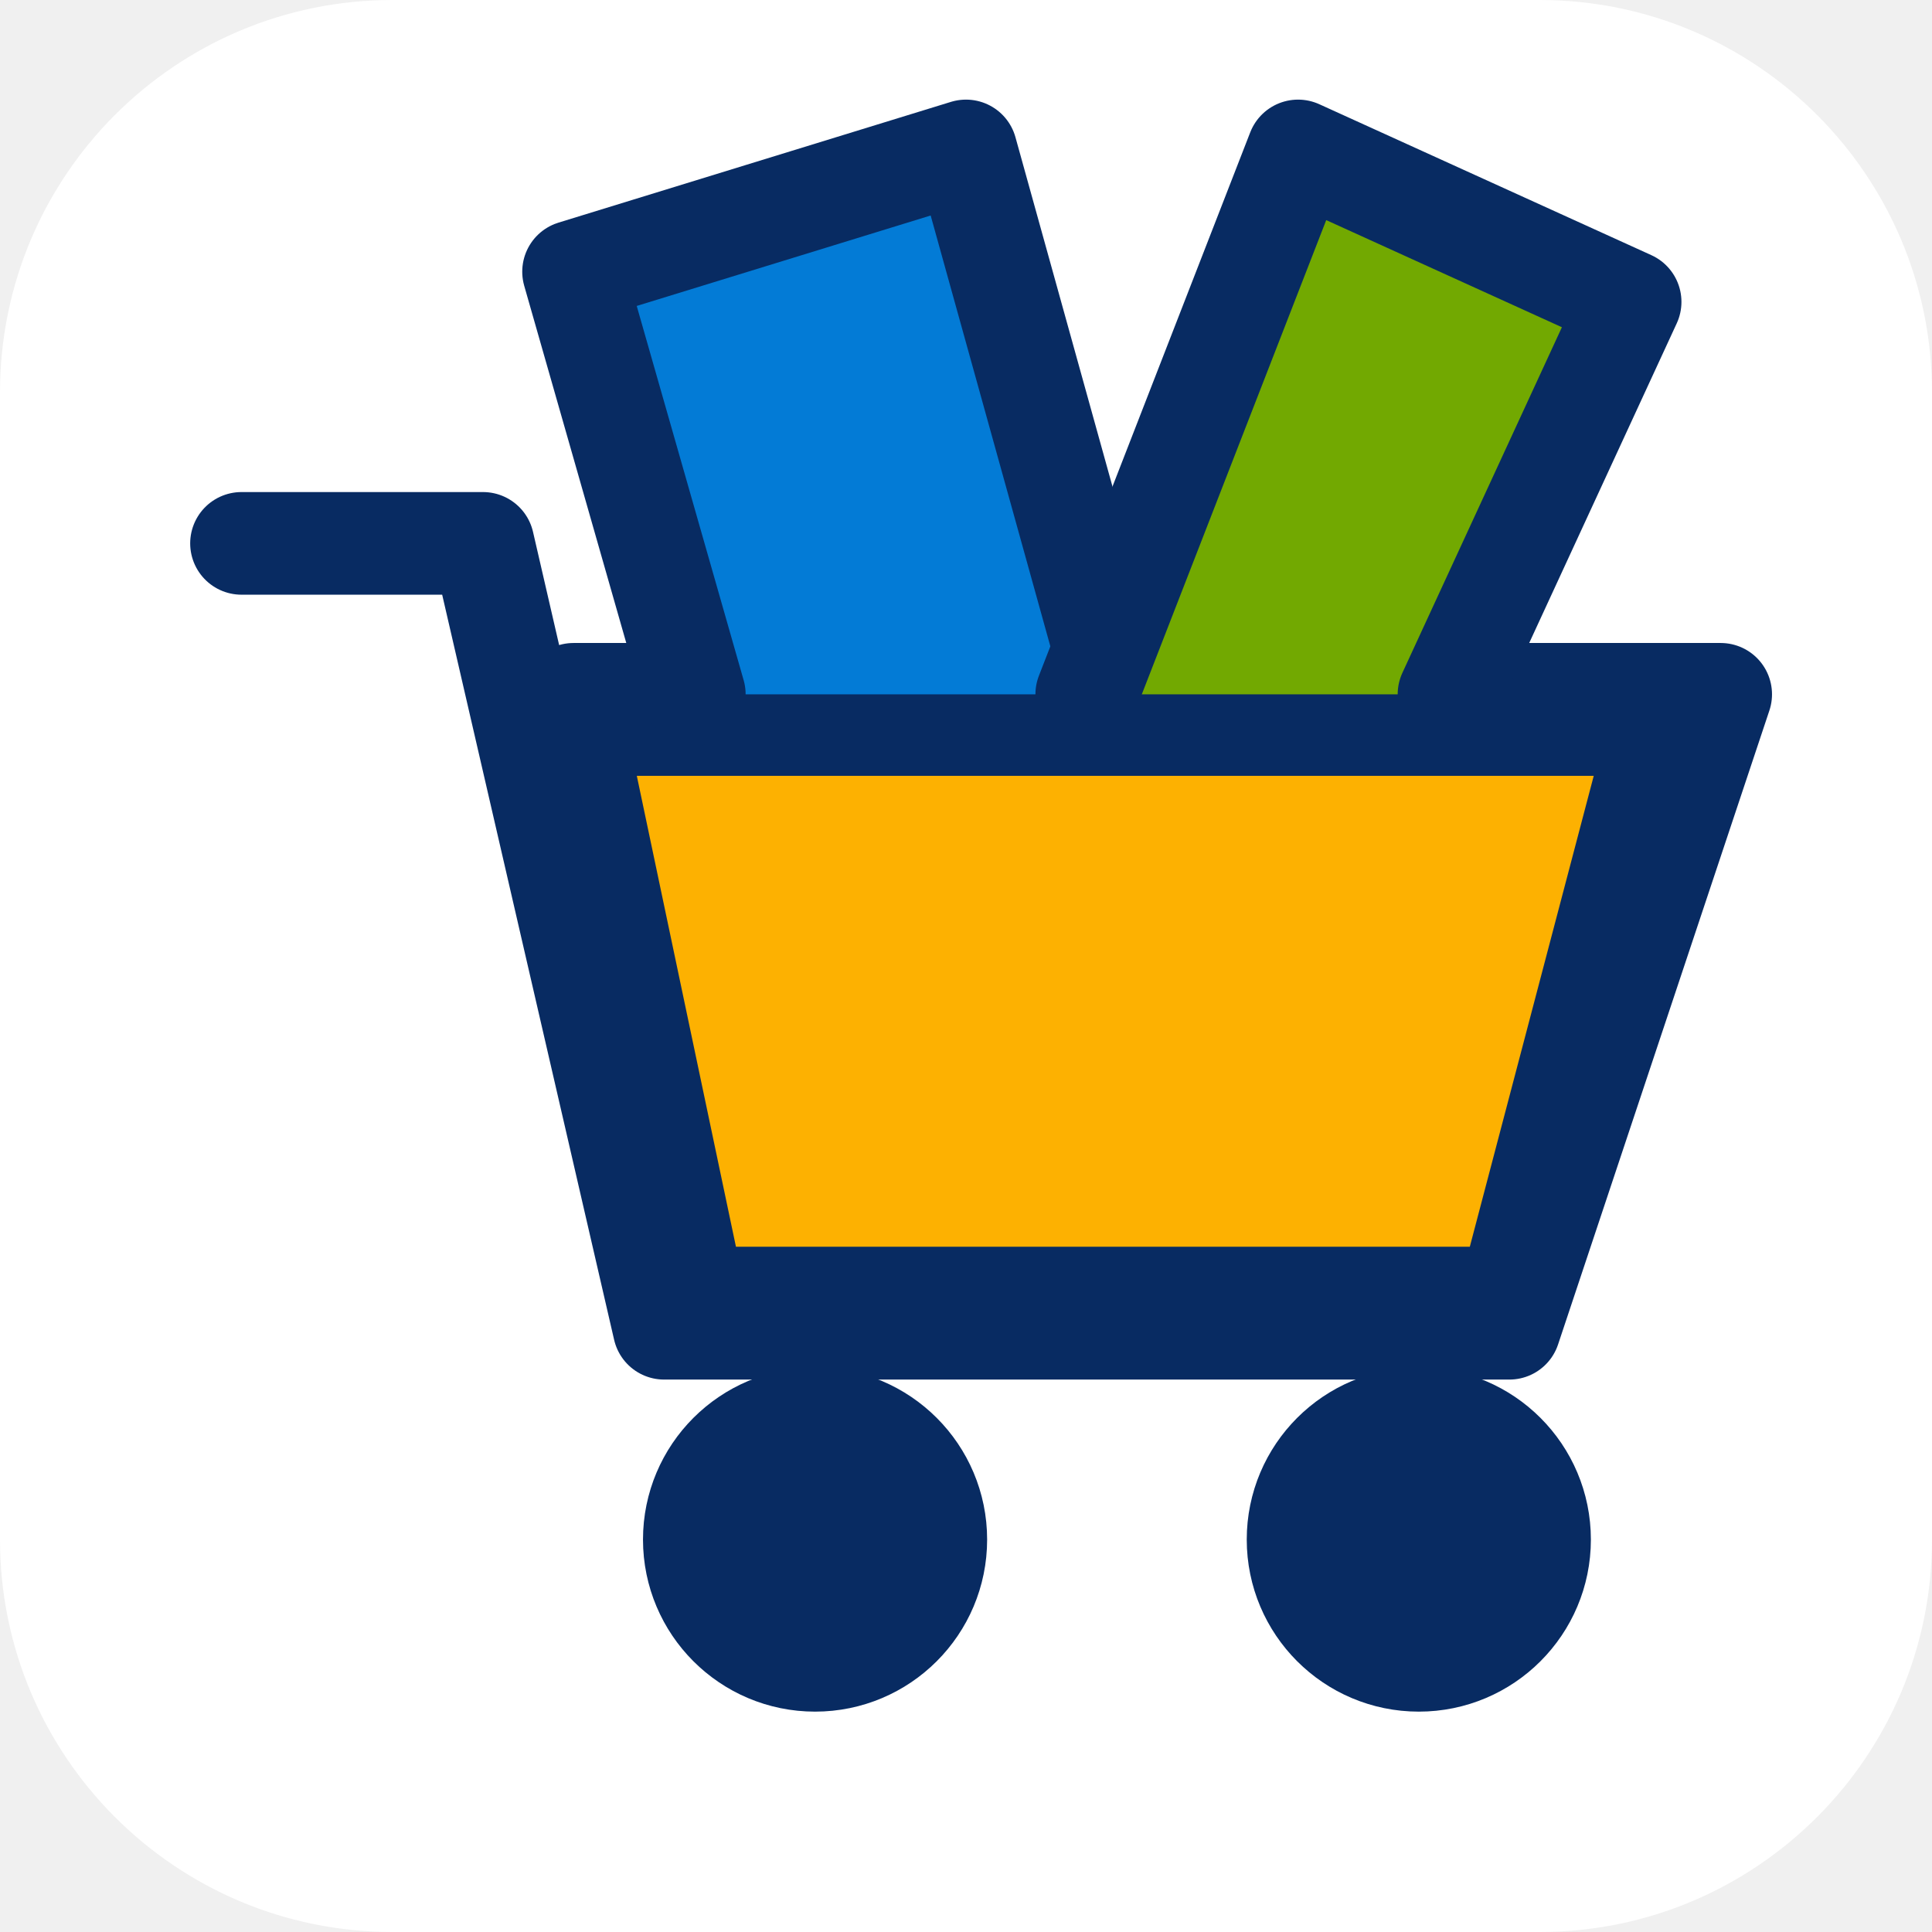
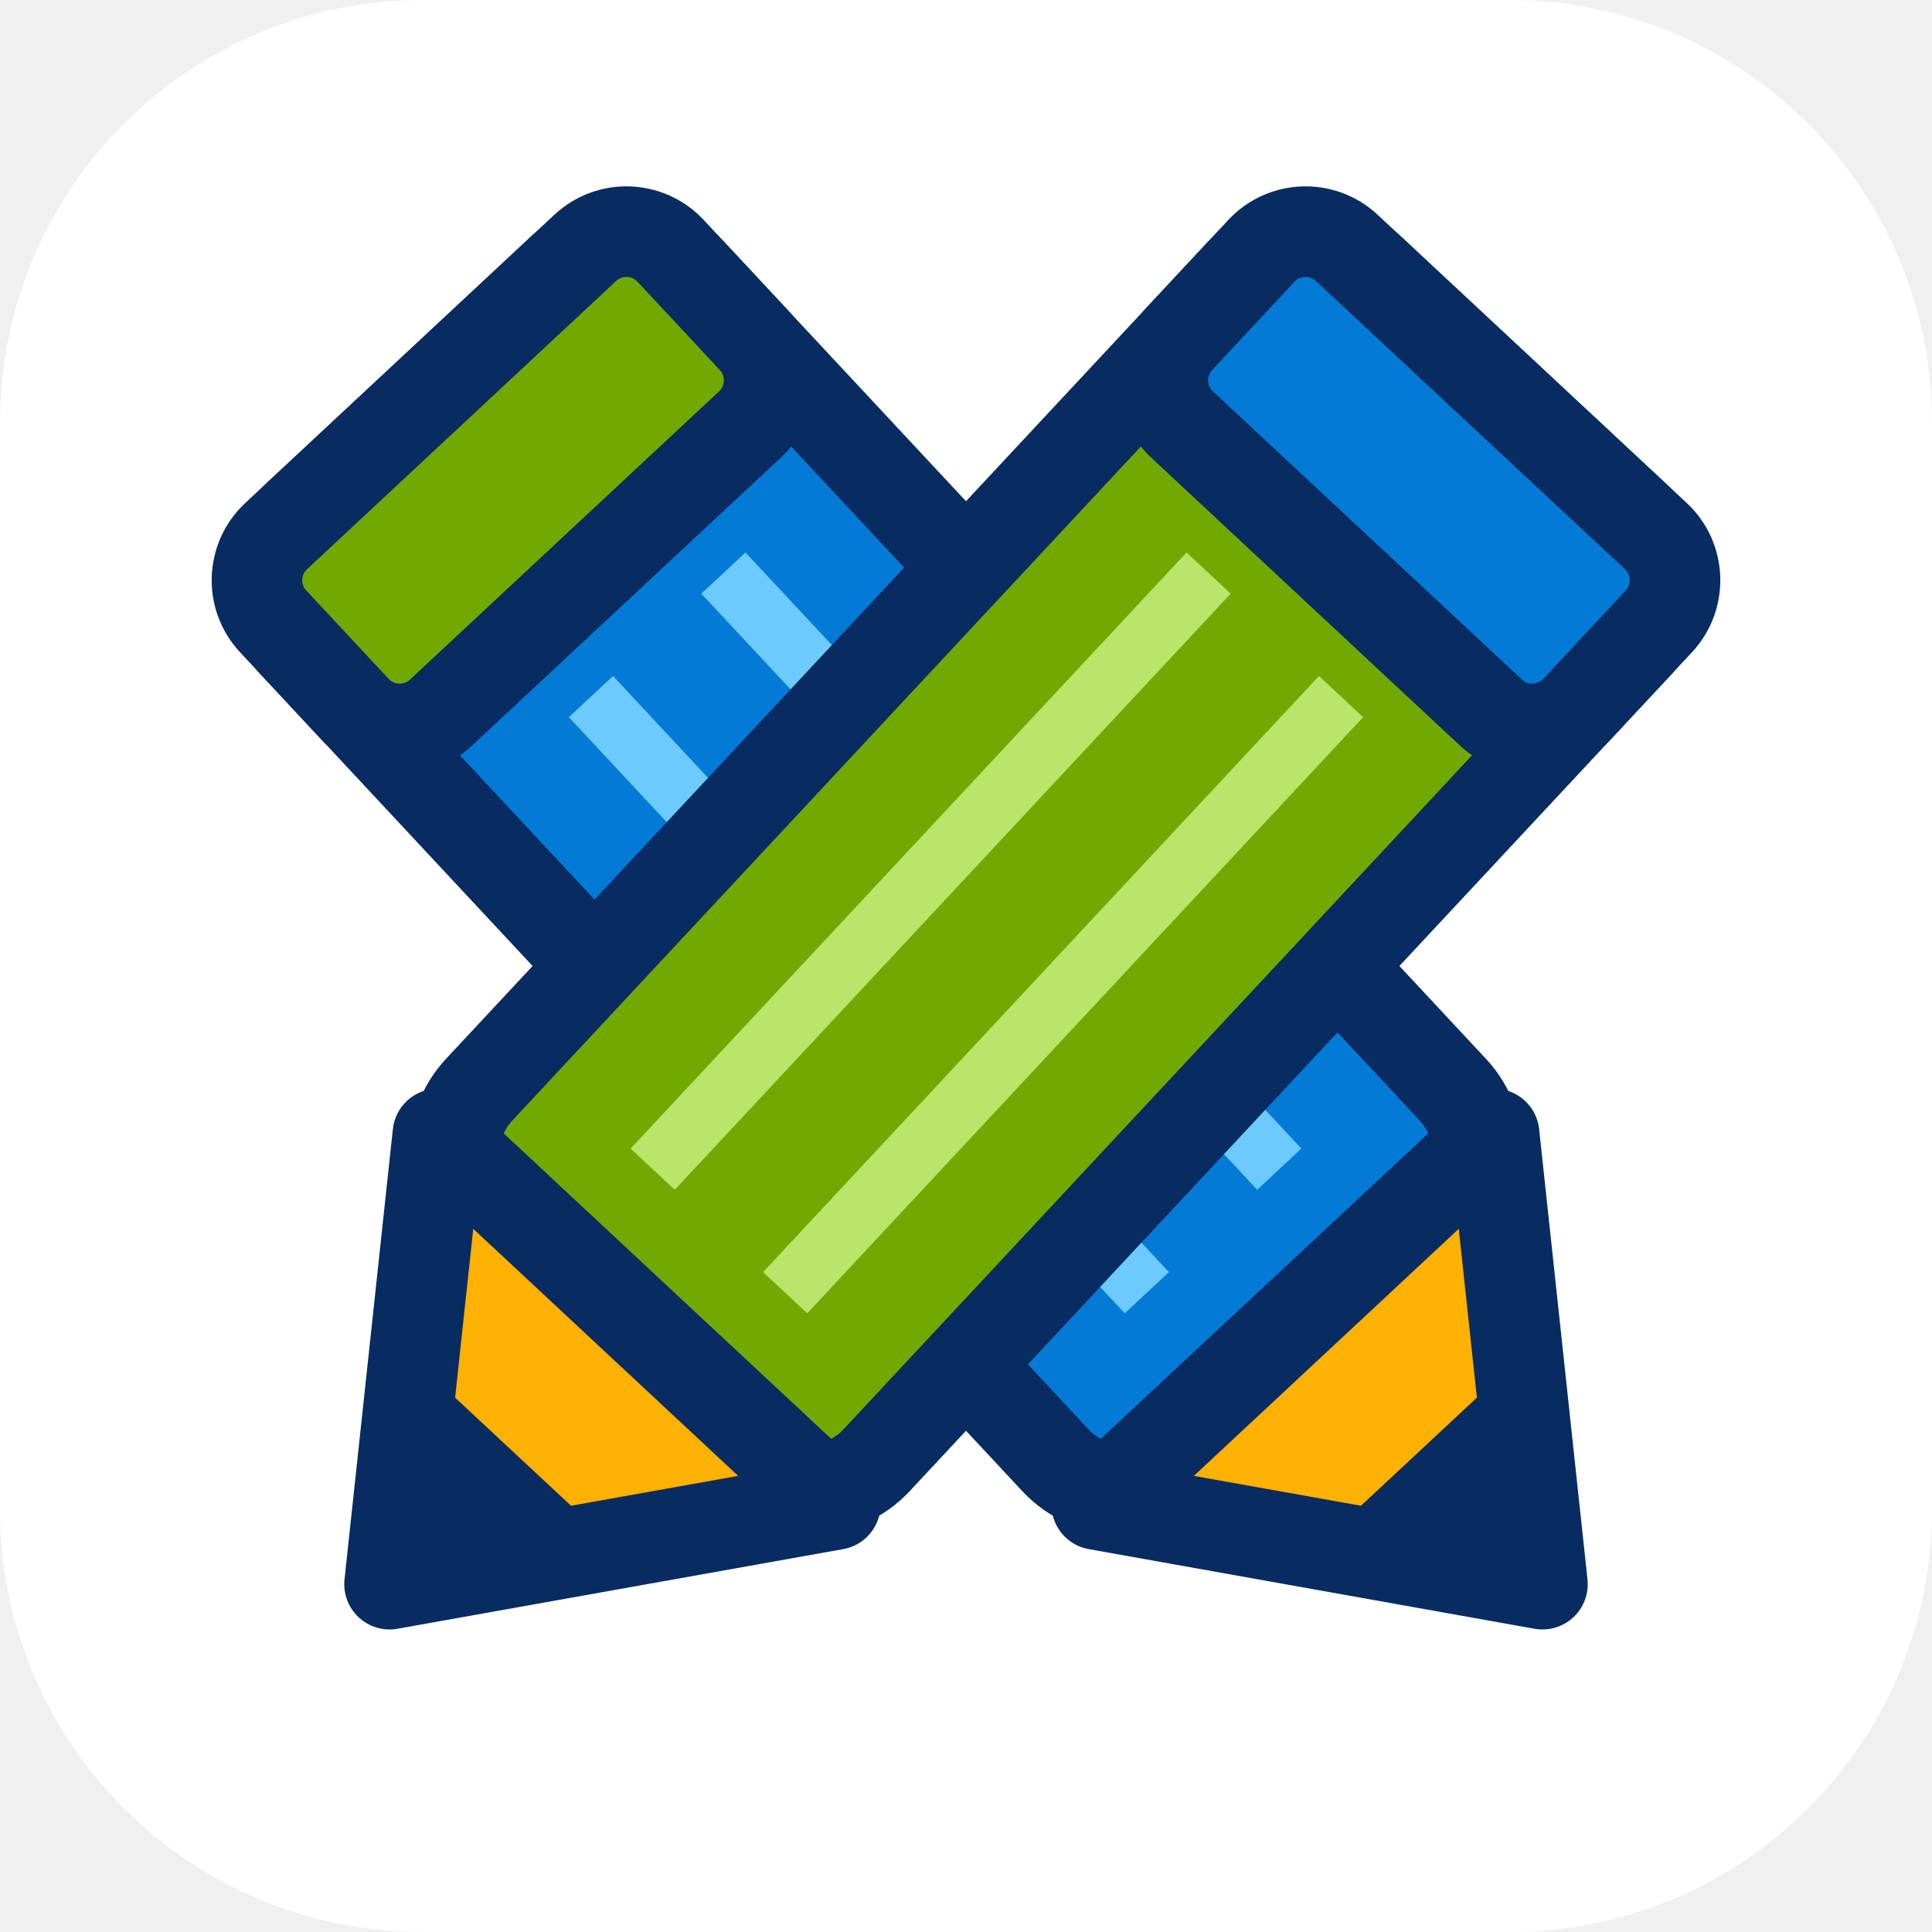
<svg xmlns="http://www.w3.org/2000/svg" viewBox="0 0 64 64">
-   <rect width="64" height="64" rx="13" fill="#ffffff" />
-   <g stroke="#082b62" stroke-width="3.4" stroke-linecap="round" stroke-linejoin="round">
-     <path d="M8 18h8l6 26h28l7-21H19" fill="none" />
-     <path d="M19 24h36l-5 19H23Z" fill="#fdb101" />
-     <path d="m23 23-4-14 13-4 5 18" fill="#037bd6" />
-     <path d="m36 23 7-18 11 5-6 13" fill="#72a901" />
-     <circle cx="27" cy="51" r="4" fill="#082b62" />
-     <circle cx="47" cy="51" r="4" fill="#082b62" />
+   <rect width="64" height="64" rx="14" fill="#fff" />
+   <g stroke="#082b62" stroke-width="3" stroke-linejoin="round">
+     <g transform="rotate(-43 32 32)">
+       <rect x="23" y="6" width="18" height="43" rx="3" fill="#037bd6" />
+       <rect x="23" y="6" width="18" height="8" rx="2" fill="#72a901" />
+       <path d="M23 48h18l-9 12Z" fill="#fdb101" />
+       <path d="m28 54 4 6 4-6" fill="#082b62" stroke="none" />
+       <path d="M29 17v27M35 17v27" stroke="#6dcaff" stroke-width="2" />
+     </g>
+     <g transform="rotate(43 32 32)">
+       <rect x="23" y="6" width="18" height="43" rx="3" fill="#72a901" />
+       <rect x="23" y="6" width="18" height="8" rx="2" fill="#037bd6" />
+       <path d="M23 48h18l-9 12Z" fill="#fdb101" />
+       <path d="m28 54 4 6 4-6" fill="#082b62" stroke="none" />
+       <path d="M29 17v27M35 17v27" stroke="#b9e56a" stroke-width="2" />
+     </g>
  </g>
</svg>
